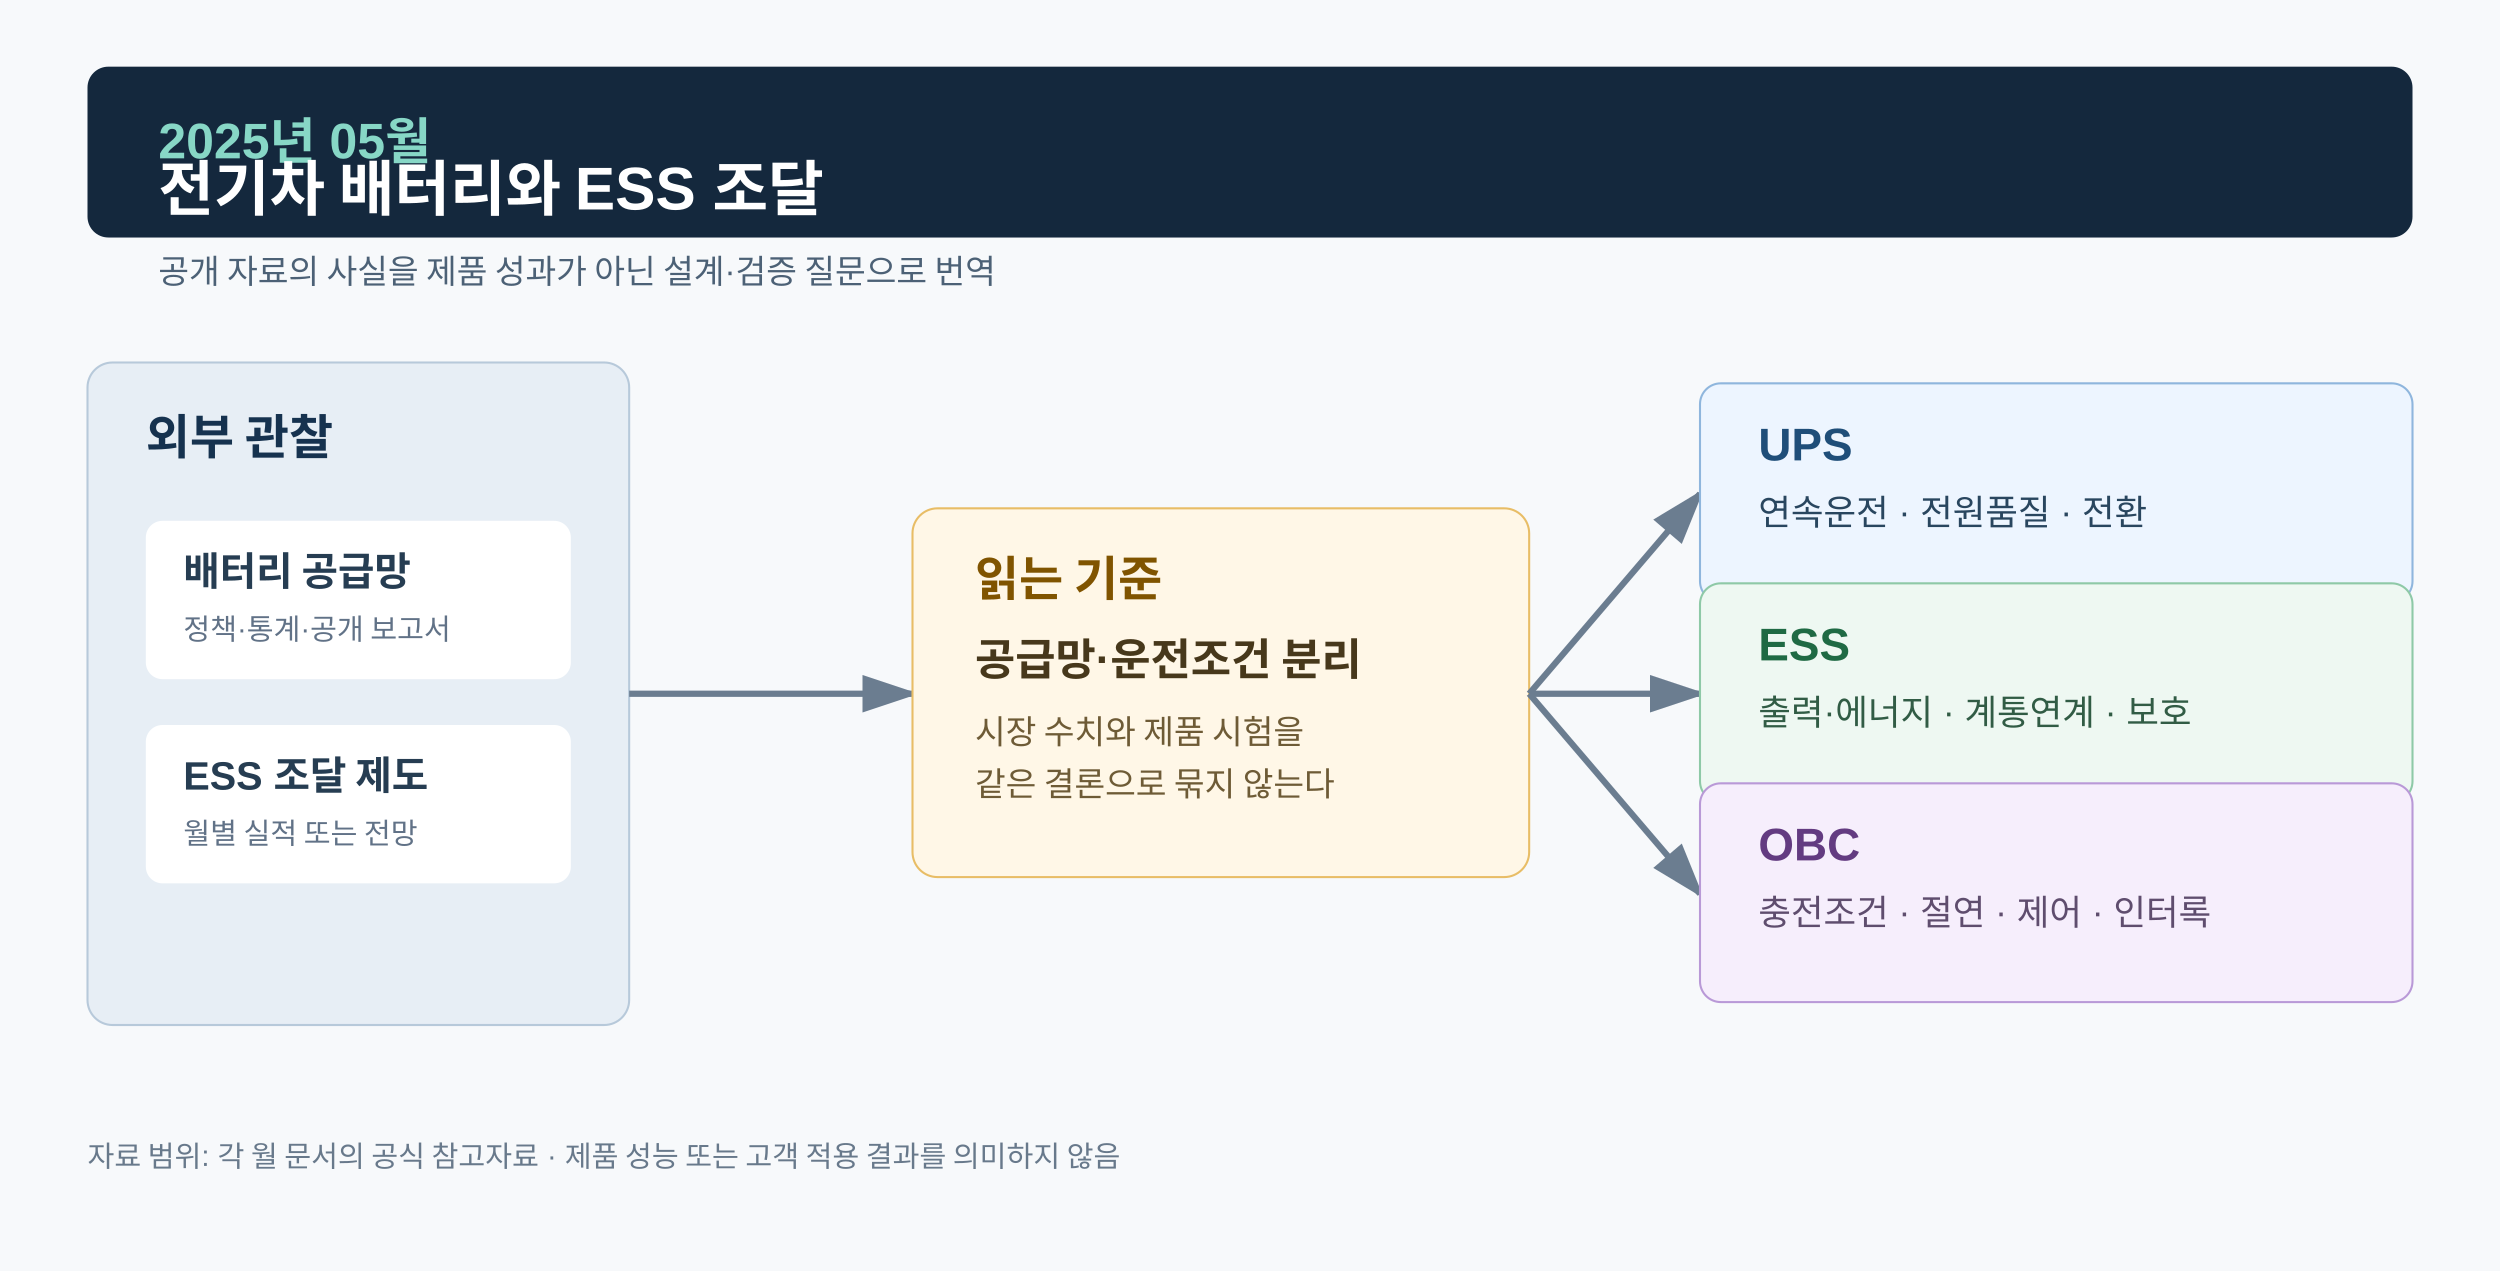
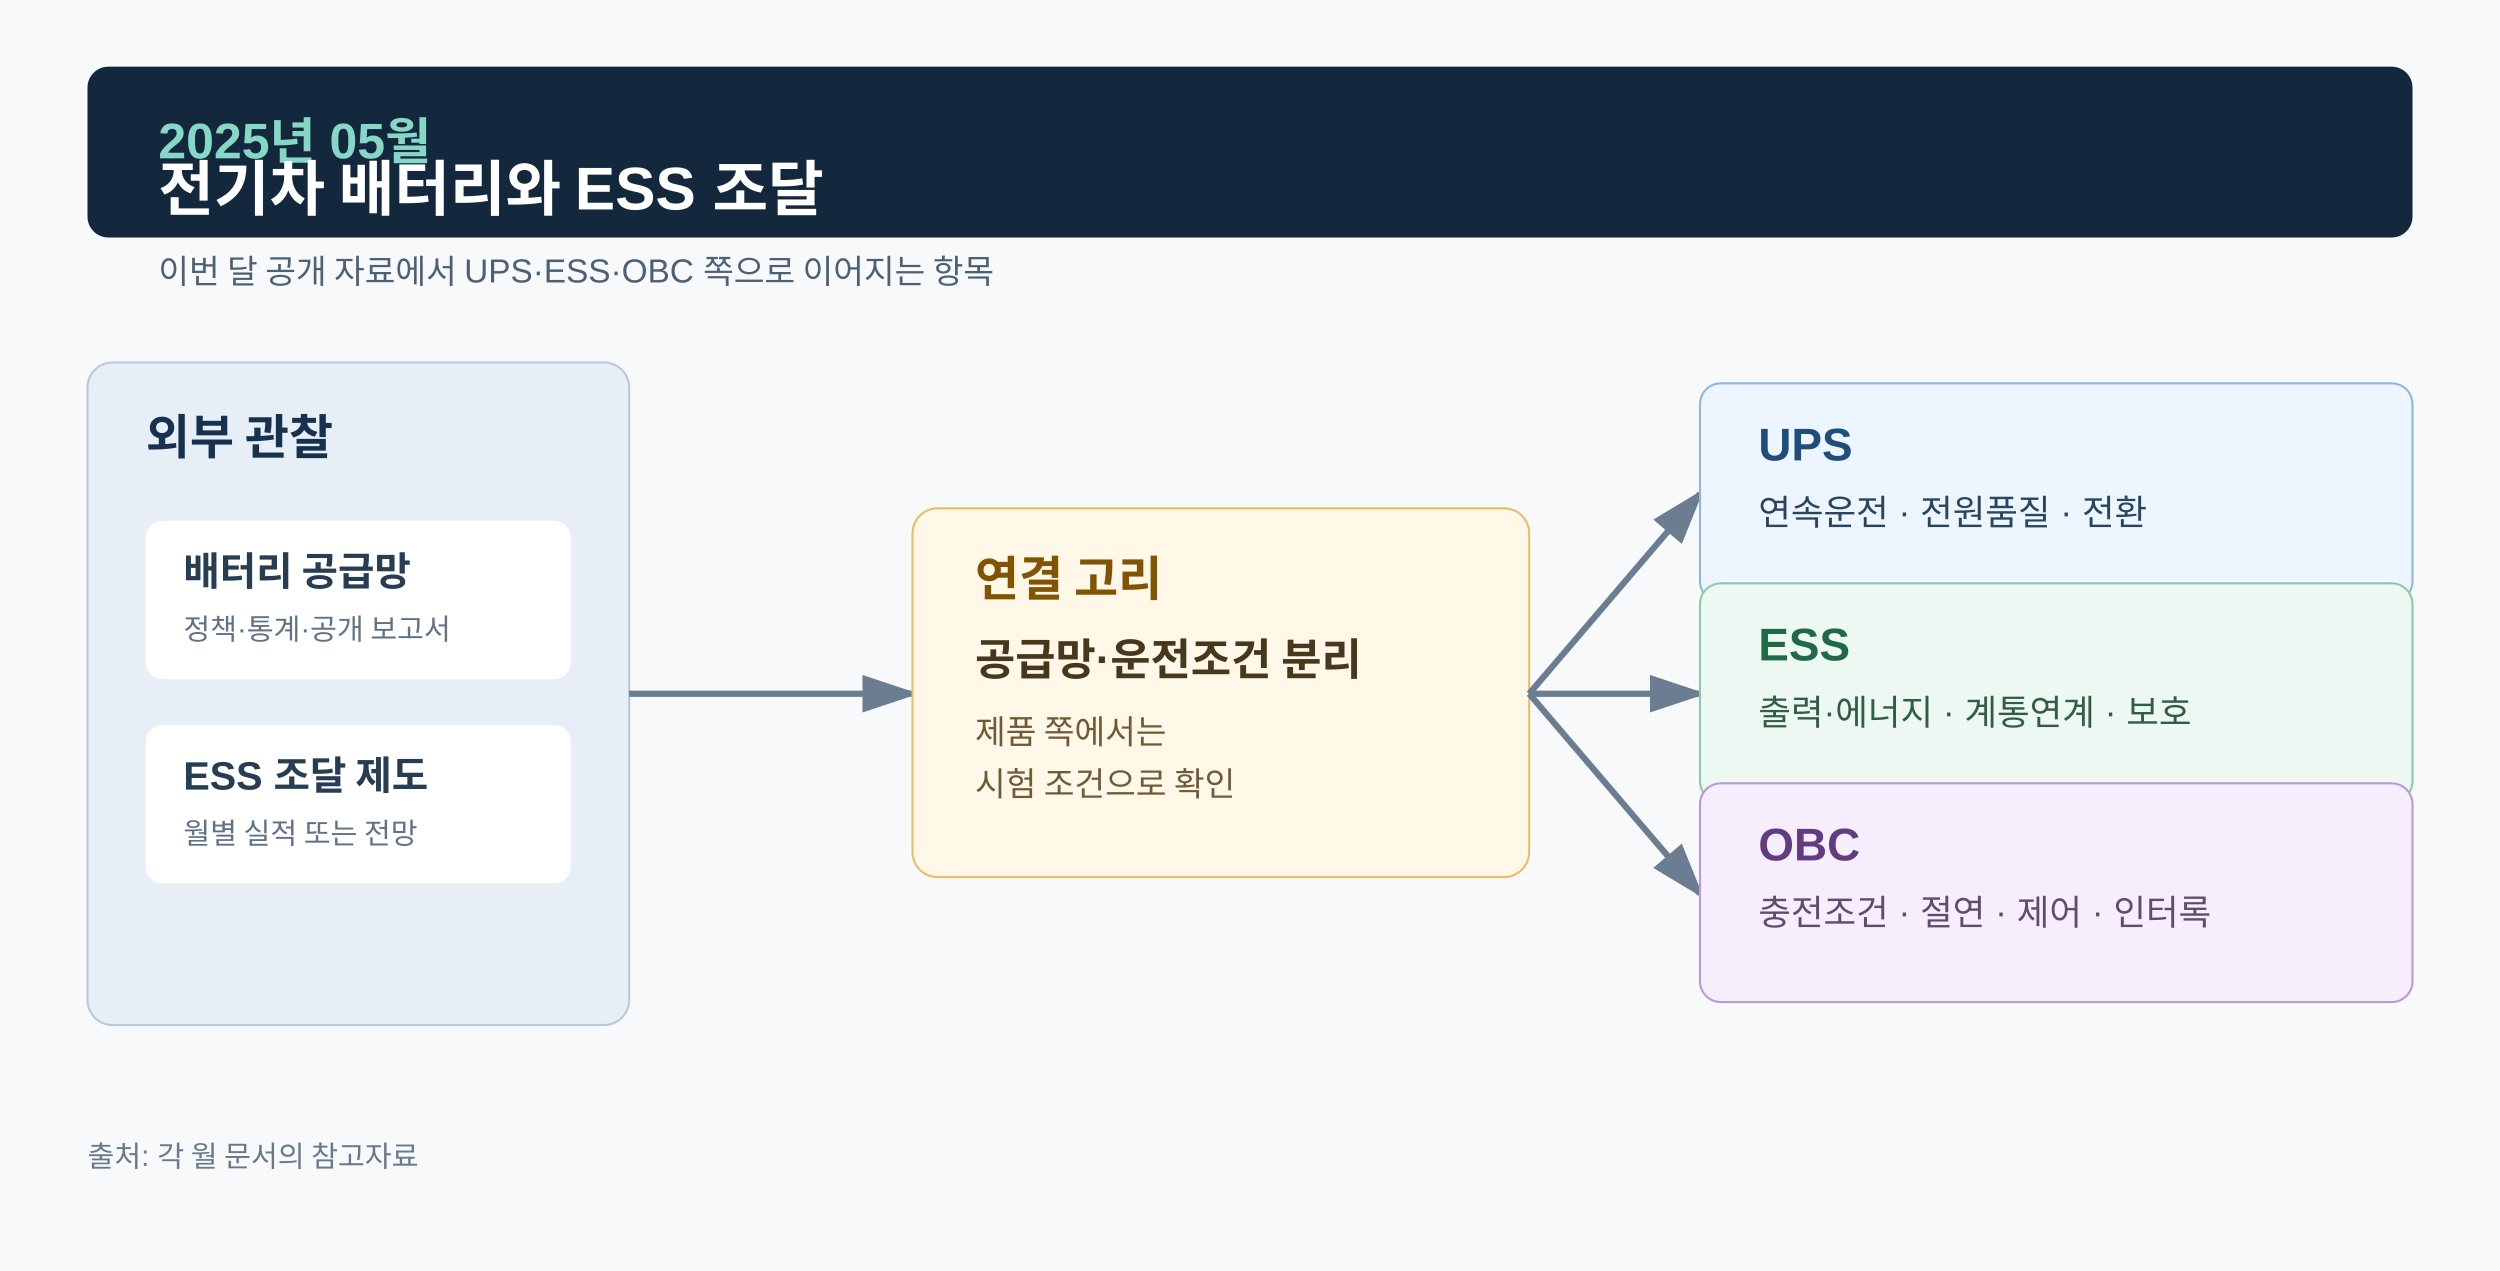
<svg xmlns="http://www.w3.org/2000/svg" width="1200" height="610" viewBox="0 0 1200 610" role="img" aria-labelledby="title desc">
  <defs>
    <marker id="arrow" markerWidth="10" markerHeight="10" refX="8" refY="3" orient="auto">
      <path d="M0,0 L0,6 L9,3 z" fill="#6b7d90" />
    </marker>
  </defs>
  <rect width="1200" height="610" fill="#f7f9fb" />
  <rect x="42" y="32" width="1116" height="82" rx="10" fill="#14283d" />
  <text x="76" y="76" fill="#87d7c6" font-family="Arial, sans-serif" font-size="24" font-weight="700">2025년 05월</text>
  <text x="76" y="101" fill="#ffffff" font-family="Arial, sans-serif" font-size="29" font-weight="700">전기차 배터리와 ESS 조달</text>
-   <text x="76" y="136" fill="#4c6176" font-family="Arial, sans-serif" font-size="16">공개 자료의 사실을 제품 성과가 아닌 설계·검증 질문으로 번역</text>
+   <text x="76" y="136" fill="#4c6176" font-family="Arial, sans-serif" font-size="16">이번 달 공개 자료에서 UPS·ESS·OBC 쪽으로 이어지는 항목</text>
  <rect x="42" y="174" width="260" height="318" rx="12" fill="#e7eef5" stroke="#b7c9da" />
  <text x="70" y="218" fill="#16324f" font-family="Arial, sans-serif" font-size="23" font-weight="700">외부 관찰</text>
  <rect x="70" y="250" width="204" height="76" rx="8" fill="#ffffff" />
  <text x="88" y="281" fill="#263d52" font-family="Arial, sans-serif" font-size="19" font-weight="700">배터리 공급망</text>
  <text x="88" y="307" fill="#617287" font-family="Arial, sans-serif" font-size="14">정책·통계·공개 보고서</text>
  <rect x="70" y="348" width="204" height="76" rx="8" fill="#ffffff" />
  <text x="88" y="379" fill="#263d52" font-family="Arial, sans-serif" font-size="19" font-weight="700">ESS 조달 제도</text>
  <text x="88" y="405" fill="#617287" font-family="Arial, sans-serif" font-size="14">월별 실적 또는 전망</text>
  <path d="M302 333 L438 333" fill="none" stroke="#6b7d90" stroke-width="3" marker-end="url(#arrow)" />
  <rect x="438" y="244" width="296" height="177" rx="12" fill="#fff7e7" stroke="#e8bd66" />
-   <text x="468" y="286" fill="#805400" font-family="Arial, sans-serif" font-size="23" font-weight="700">읽는 기준</text>
+   <text x="468" y="286" fill="#805400" font-family="Arial, sans-serif" font-size="23" font-weight="700">연결 고리</text>
  <text x="468" y="324" fill="#47381b" font-family="Arial, sans-serif" font-size="21" font-weight="700">공급망·운전조건 분리</text>
-   <text x="468" y="357" fill="#6e5b36" font-family="Arial, sans-serif" font-size="16">시장 수치와 제품 시험을</text>
-   <text x="468" y="382" fill="#6e5b36" font-family="Arial, sans-serif" font-size="16">같은 결론으로 묶지 않는다</text>
+   <text x="468" y="357" fill="#6e5b36" font-family="Arial, sans-serif" font-size="16">제품 쪽에서는</text>
+   <text x="468" y="382" fill="#6e5b36" font-family="Arial, sans-serif" font-size="16">시험 조건으로 확인</text>
  <path d="M734 333 L816 237" fill="none" stroke="#6b7d90" stroke-width="3" marker-end="url(#arrow)" />
  <path d="M734 333 L816 333" fill="none" stroke="#6b7d90" stroke-width="3" marker-end="url(#arrow)" />
  <path d="M734 333 L816 429" fill="none" stroke="#6b7d90" stroke-width="3" marker-end="url(#arrow)" />
  <rect x="816" y="184" width="342" height="105" rx="10" fill="#edf5ff" stroke="#8fb6dd" />
  <text x="844" y="221" fill="#1f4e79" font-family="Arial, sans-serif" font-size="22" font-weight="700">UPS</text>
  <text x="844" y="252" fill="#29465f" font-family="Arial, sans-serif" font-size="17">연속운전 · 전원품질 · 전환</text>
  <rect x="816" y="280" width="342" height="105" rx="10" fill="#eef8f2" stroke="#8ec9a7" />
  <text x="844" y="317" fill="#1f6a44" font-family="Arial, sans-serif" font-size="22" font-weight="700">ESS</text>
  <text x="844" y="348" fill="#315c45" font-family="Arial, sans-serif" font-size="17">출력·에너지 · 계통연계 · 보호</text>
  <rect x="816" y="376" width="342" height="105" rx="10" fill="#f6eefc" stroke="#b999d7" />
  <text x="844" y="413" fill="#633b81" font-family="Arial, sans-serif" font-size="22" font-weight="700">OBC</text>
  <text x="844" y="444" fill="#5f4d6e" font-family="Arial, sans-serif" font-size="17">충전조건 · 절연 · 제어 · 인터록</text>
-   <text x="42" y="560" fill="#68798b" font-family="Arial, sans-serif" font-size="14">자료 범위: 각 월 문서의 공식 참고자료 · 제품 성능 또는 고객 적용 결과를 의미하지 않음</text>
+   <text x="42" y="560" fill="#68798b" font-family="Arial, sans-serif" font-size="14">출처: 각 월 문서의 참고자료</text>
</svg>
